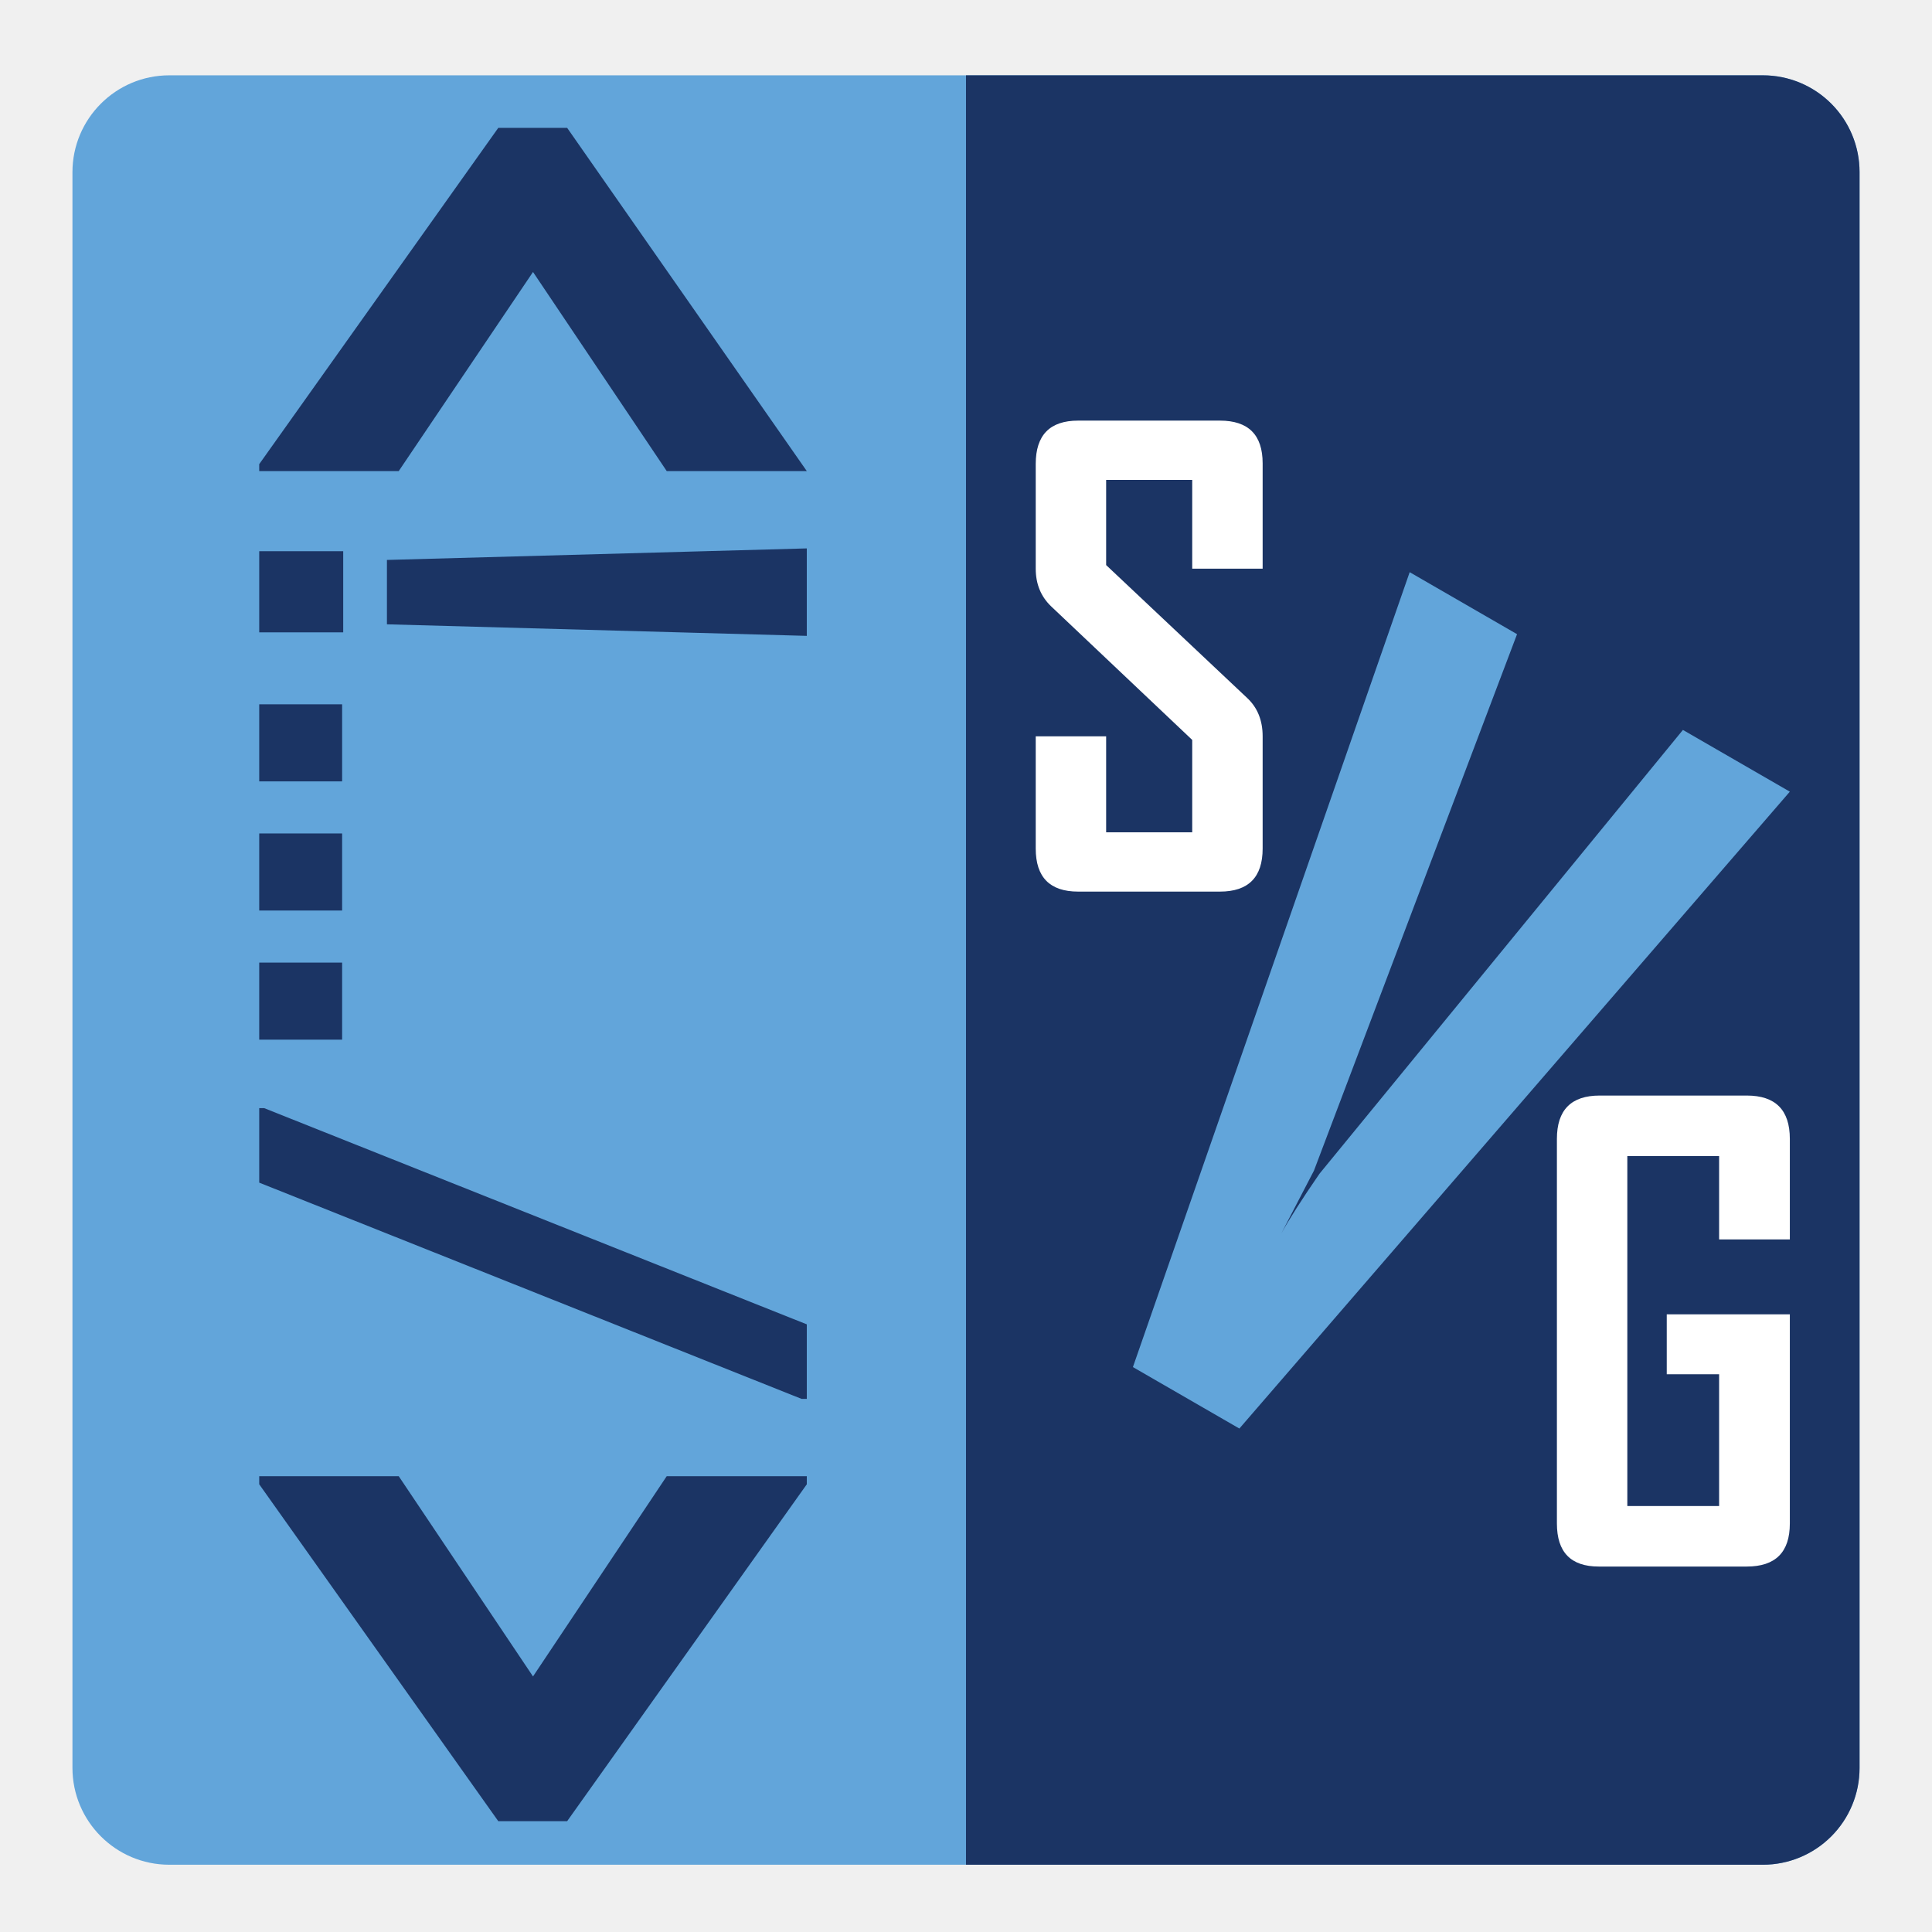
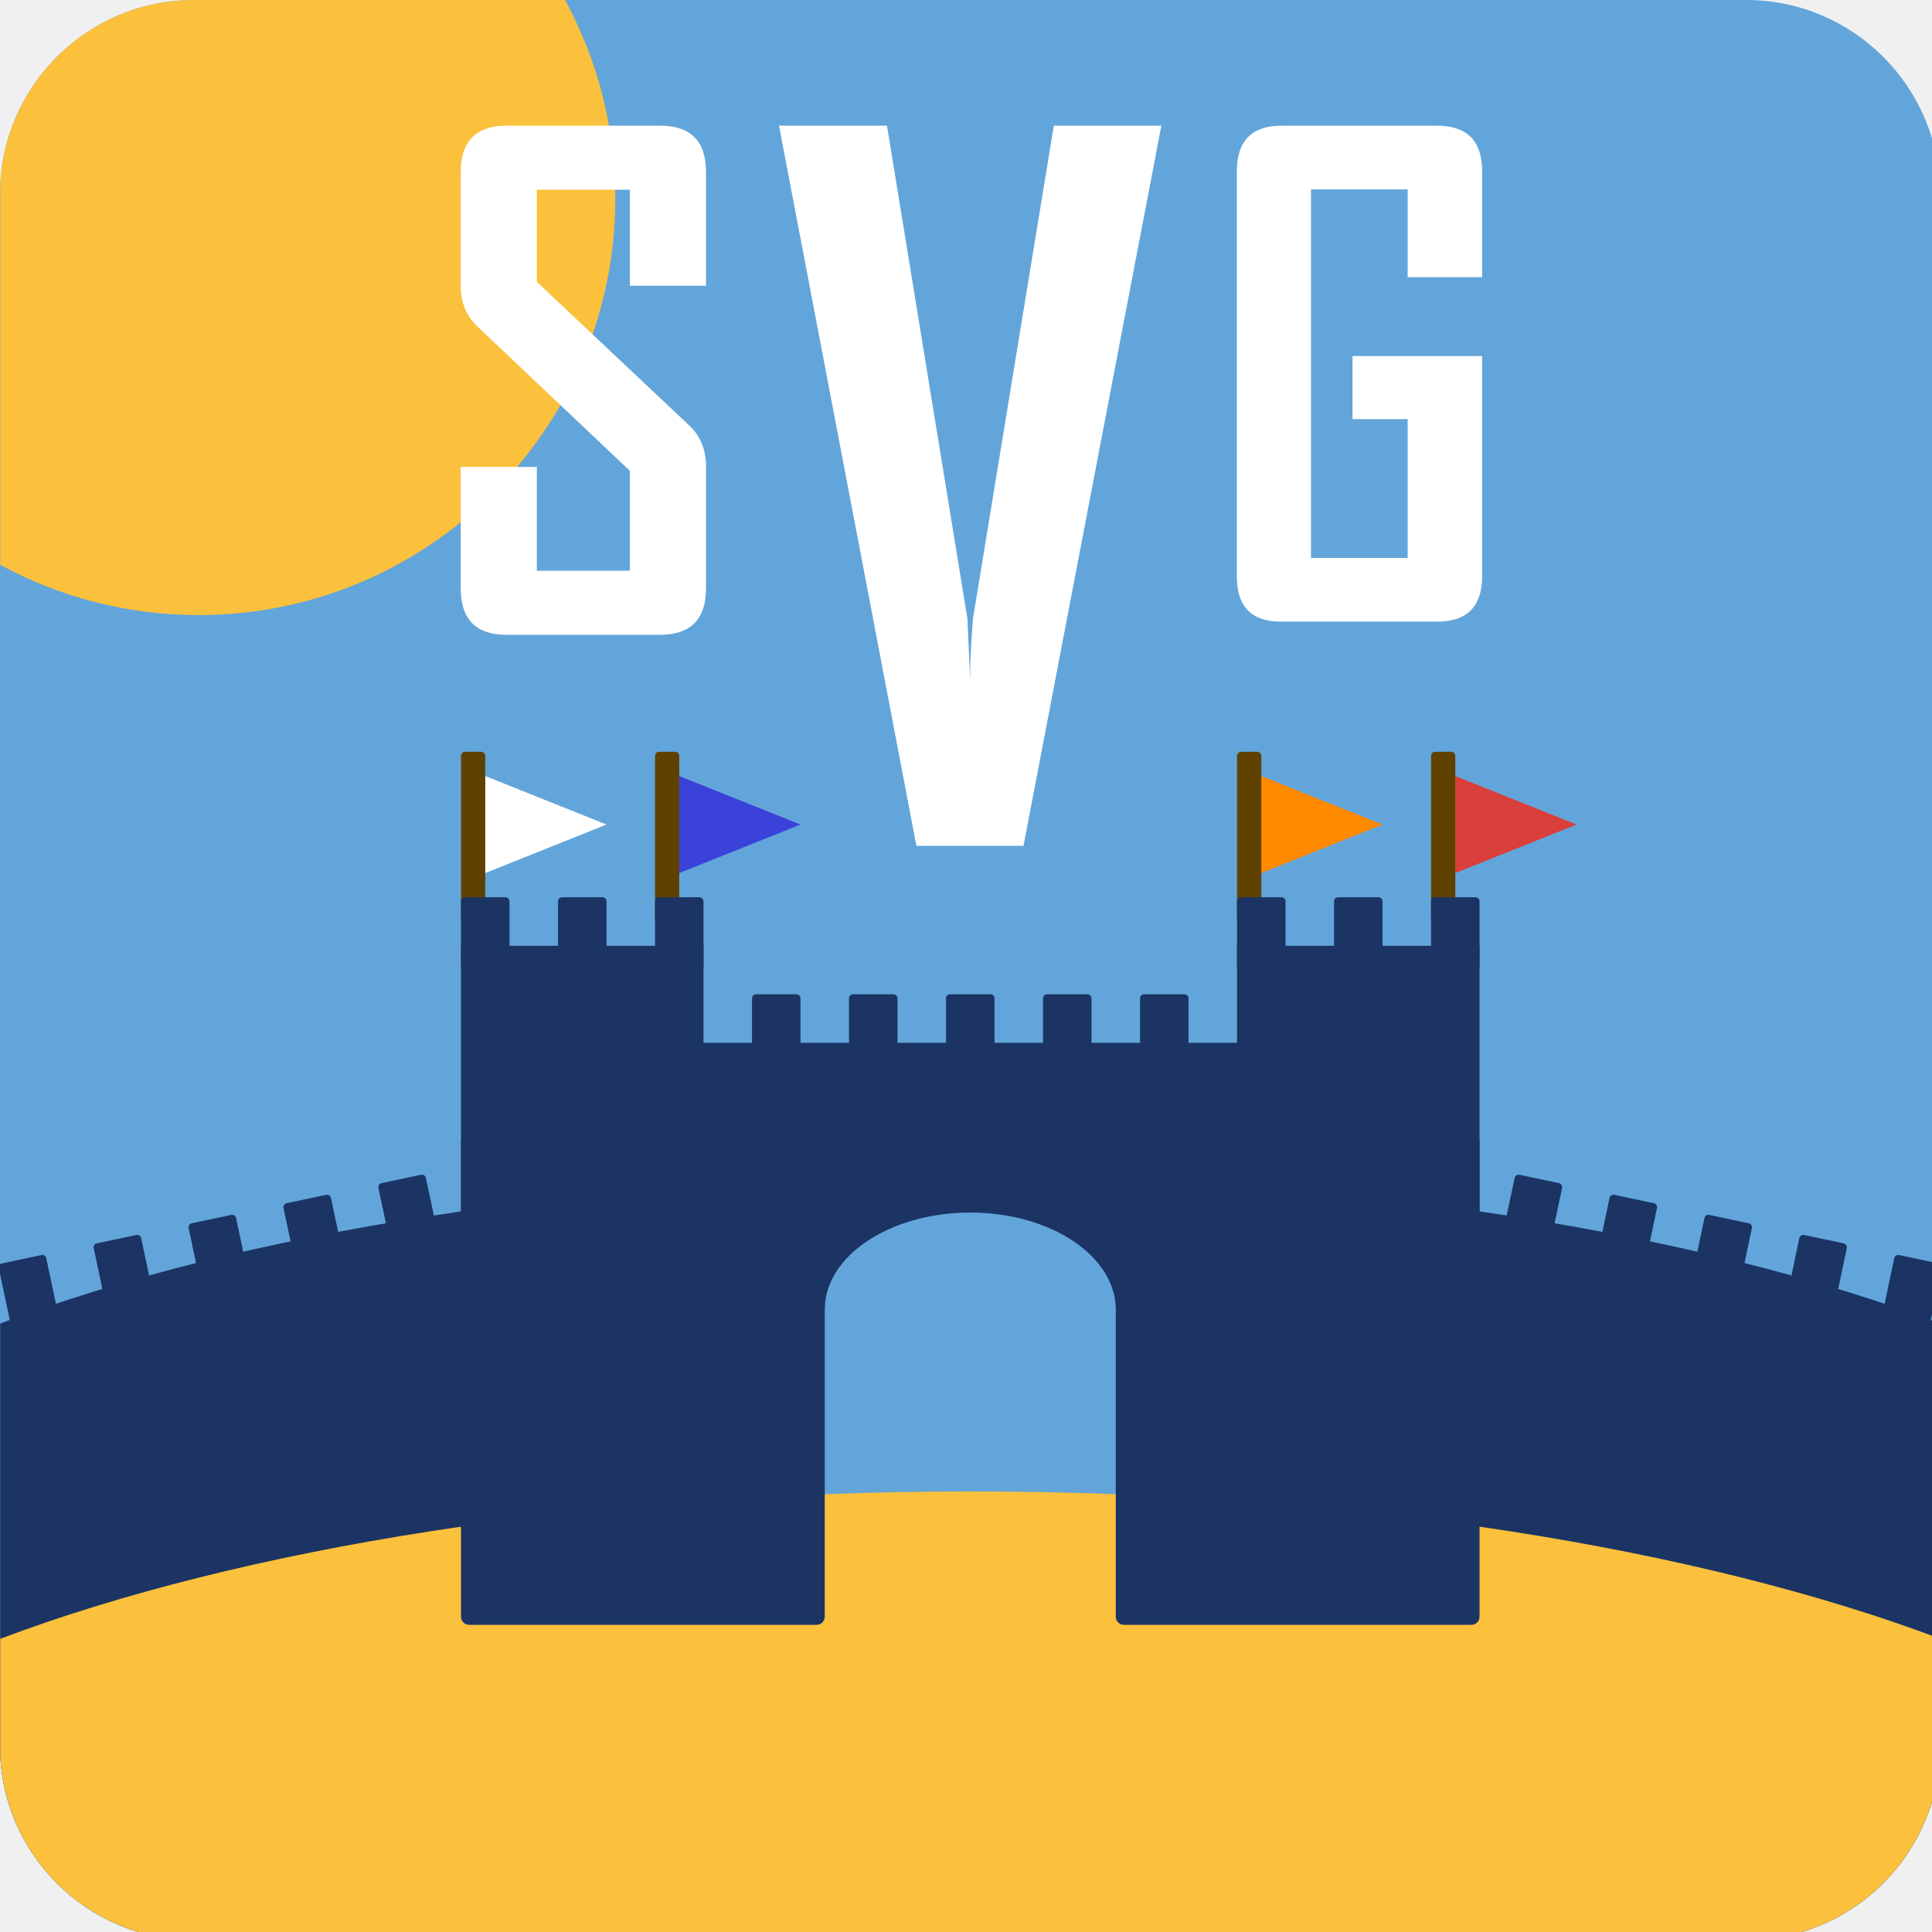
- <svg xmlns="http://www.w3.org/2000/svg" version="1.1" width="80" height="80">
-   <svg viewBox="0 0 80 80" version="1.1" xml:space="preserve" style="fill-rule:evenodd;clip-rule:evenodd;stroke-linejoin:round;stroke-miterlimit:2;">
-     <g id="SvgjsG1038" transform="matrix(0.96,0,0,0.96,-4.44977e-15,0)">
-       <rect x="0" y="0" width="83.333" height="83.333" style="fill:none;" />
-       <g id="SvgjsG1037" transform="matrix(4.34028,0,0,4.34028,-1.93133e-16,0)">
-         <g transform="matrix(0.233684,-3.08149e-33,0,0.233987,0.252632,0.280526)">
-           <path d="M73.879,2C76.155,2 78,3.843 78,6.116C78,19.342 78,60.658 78,73.884C78,76.157 76.155,78 73.879,78C60.649,78 19.351,78 6.121,78C3.845,78 2,76.157 2,73.884C2,60.658 2,19.342 2,6.116C2,3.843 3.845,2 6.121,2C19.351,2 60.649,2 73.879,2Z" style="fill:rgb(98,165,218);" />
+ <svg xmlns="http://www.w3.org/2000/svg" width="100%" height="100%" viewBox="0 0 239 239" version="1.1" xml:space="preserve" style="fill-rule:evenodd;clip-rule:evenodd;stroke-linejoin:round;stroke-miterlimit:2;">
+   <g id="logo" transform="matrix(2.88,0,0,2.88,-1.33493e-14,0)">
+     <path d="M83.333,8.333L83.333,75C83.333,79.599 79.599,83.333 75,83.333L8.333,83.333C3.734,83.333 0,79.599 0,75L0,8.333C0,3.734 3.734,0 8.333,0L75,0C79.599,0 83.333,3.734 83.333,8.333Z" style="fill:rgb(98,165,218);" />
+     <clipPath id="_clip1">
+       <path d="M83.333,8.333L83.333,75C83.333,79.599 79.599,83.333 75,83.333L8.333,83.333C3.734,83.333 0,79.599 0,75L0,8.333C0,3.734 3.734,0 8.333,0L75,0C79.599,0 83.333,3.734 83.333,8.333Z" />
+     </clipPath>
+     <g clip-path="url(#_clip1)">
+       <g transform="matrix(1,0,0,1,0.00965983,7.69755e-15)">
+         <path d="M0,82.732L0,56.851C10.294,52.964 25.154,50.521 41.667,50.521C58.179,50.521 73.039,52.964 83.333,56.851L83.333,82.732C82.792,82.937 82.238,83.137 81.672,83.333L1.661,83.333C1.095,83.137 0.541,82.937 0,82.732Z" style="fill:rgb(27,52,100);" />
+         <g transform="matrix(1.04167,0,0,1.04167,4.63518e-15,0)">
+           <rect x="27" y="46" width="26" height="20" style="fill:rgb(98,165,218);" />
        </g>
-         <g transform="matrix(0.116842,0,3.08149e-33,0.233987,9.36632,0.280526)">
-           <path d="M69.784,2C71.963,2 74.053,2.432 75.594,3.202C77.134,3.971 78,5.015 78,6.103C78,19.318 78,60.682 78,73.897C78,74.985 77.134,76.029 75.594,76.798C74.053,77.568 71.963,78 69.784,78C50.125,78 2,78 2,78L2,2L69.784,2Z" style="fill:rgb(27,52,100);" />
+         <path d="M83.333,70.393L83.333,83.333L0,83.333L0,70.393C10.294,66.505 25.154,64.063 41.667,64.063C58.179,64.063 73.039,66.505 83.333,70.393Z" style="fill:rgb(251,192,60);" />
+         <g transform="matrix(1.04167,0,0,0.771605,2.08333,30.4398)">
+           <path d="M32,50.55C32,50.799 31.851,51 31.667,51C29.671,51 19.329,51 17.333,51C17.149,51 17,50.799 17,50.55L17,24L59,24L59,50.55C59,50.799 58.851,51 58.667,51L44.333,51C44.149,51 44,50.799 44,50.55C44,47.807 44,33.45 44,33.45C44,30.47 41.311,28.05 38,28.05C34.689,28.05 32,30.47 32,33.45L32,50.55Z" style="fill:rgb(27,52,100);" />
        </g>
-         <g transform="matrix(8.36131e-17,1.3655,-1.3655,8.36131e-17,21.2966,-3.45976)">
-           <g transform="matrix(5.49335e-18,-0.0897133,0.0897133,5.49335e-18,6.53909,6.46573)">
+         <g transform="matrix(0.248016,0,0,0.578704,15.5754,26.7361)">
+           <rect x="17" y="24" width="42" height="27" style="fill:rgb(27,52,100);" />
+         </g>
+         <g>
+           <g>
+             <g transform="matrix(3.18918e-17,0.520833,-0.651042,3.98648e-17,41.6667,13.5417)">
+               <path d="M42,24L46,32L38,32L42,24Z" style="fill:white;" />
+             </g>
+             <g transform="matrix(1.04167,0,0,1.21528,-41.6667,-5.38194)">
+               <path d="M59.833,31C59.878,31 59.92,31.015 59.951,31.042C59.982,31.069 60,31.105 60,31.143L60,36.857C60,36.895 59.982,36.931 59.951,36.958C59.92,36.985 59.878,37 59.833,37L59.167,37C59.122,37 59.08,36.985 59.049,36.958C59.018,36.931 59,36.895 59,36.857L59,31.143C59,31.105 59.018,31.069 59.049,31.042C59.08,31.015 59.122,31 59.167,31L59.833,31Z" style="fill:rgb(96,66,0);" />
+             </g>
+           </g>
+           <g>
+             <g transform="matrix(3.18918e-17,0.520833,-0.651042,3.98648e-17,50,13.5417)">
+               <path d="M42,24L46,32L38,32L42,24Z" style="fill:rgb(59,66,217);" />
+             </g>
+             <g transform="matrix(1.04167,0,0,1.21528,-33.3333,-5.38194)">
+               <path d="M59.833,31C59.878,31 59.92,31.015 59.951,31.042C59.982,31.069 60,31.105 60,31.143L60,36.857C60,36.895 59.982,36.931 59.951,36.958C59.92,36.985 59.878,37 59.833,37L59.167,37C59.122,37 59.08,36.985 59.049,36.958C59.018,36.931 59,36.895 59,36.857L59,31.143C59,31.105 59.018,31.069 59.049,31.042C59.08,31.015 59.122,31 59.167,31L59.833,31Z" style="fill:rgb(96,66,0);" />
+             </g>
+           </g>
+           <g>
+             <g transform="matrix(3.18918e-17,0.520833,-0.651042,3.98648e-17,75,13.5417)">
+               <path d="M42,24L46,32L38,32L42,24Z" style="fill:rgb(255,138,0);" />
+             </g>
+             <g transform="matrix(1.04167,0,0,1.21528,-8.33333,-5.38194)">
+               <path d="M59.833,31C59.878,31 59.92,31.015 59.951,31.042C59.982,31.069 60,31.105 60,31.143L60,36.857C60,36.895 59.982,36.931 59.951,36.958C59.92,36.985 59.878,37 59.833,37L59.167,37C59.122,37 59.08,36.985 59.049,36.958C59.018,36.931 59,36.895 59,36.857L59,31.143C59,31.105 59.018,31.069 59.049,31.042C59.08,31.015 59.122,31 59.167,31L59.833,31Z" style="fill:rgb(96,66,0);" />
+             </g>
+           </g>
+           <g>
+             <g transform="matrix(3.18918e-17,0.520833,-0.651042,3.98648e-17,83.3333,13.5417)">
+               <path d="M42,24L46,32L38,32L42,24Z" style="fill:rgb(217,63,59);" />
+             </g>
+             <g transform="matrix(1.04167,0,0,1.21528,4.63518e-15,-5.38194)">
+               <path d="M59.833,31C59.878,31 59.92,31.015 59.951,31.042C59.982,31.069 60,31.105 60,31.143L60,36.857C60,36.895 59.982,36.931 59.951,36.958C59.92,36.985 59.878,37 59.833,37L59.167,37C59.122,37 59.08,36.985 59.049,36.958C59.018,36.931 59,36.895 59,36.857L59,31.143C59,31.105 59.018,31.069 59.049,31.042C59.08,31.015 59.122,31 59.167,31L59.833,31Z" style="fill:rgb(96,66,0);" />
+             </g>
+           </g>
+         </g>
+         <g transform="matrix(1,0,0,1,0,6.25)">
+           <g transform="matrix(0.0496032,0,0,0.115741,18.9484,29.5139)">
+             <path d="M55.5,24C57.433,24 59,24.672 59,25.5C59,30.226 59,44.774 59,49.5C59,50.328 57.433,51 55.5,51C47.59,51 28.41,51 20.5,51C18.567,51 17,50.328 17,49.5C17,44.774 17,30.226 17,25.5C17,24.672 18.567,24 20.5,24C28.41,24 47.59,24 55.5,24Z" style="fill:rgb(27,52,100);" />
+           </g>
+           <g transform="matrix(0.0496032,0,0,0.115741,23.1151,29.5139)">
+             <path d="M55.5,24C57.433,24 59,24.672 59,25.5C59,30.226 59,44.774 59,49.5C59,50.328 57.433,51 55.5,51C47.59,51 28.41,51 20.5,51C18.567,51 17,50.328 17,49.5C17,44.774 17,30.226 17,25.5C17,24.672 18.567,24 20.5,24C28.41,24 47.59,24 55.5,24Z" style="fill:rgb(27,52,100);" />
+           </g>
+           <g transform="matrix(0.0496032,0,0,0.115741,27.2817,29.5139)">
+             <path d="M55.5,24C57.433,24 59,24.672 59,25.5C59,30.226 59,44.774 59,49.5C59,50.328 57.433,51 55.5,51C47.59,51 28.41,51 20.5,51C18.567,51 17,50.328 17,49.5C17,44.774 17,30.226 17,25.5C17,24.672 18.567,24 20.5,24C28.41,24 47.59,24 55.5,24Z" style="fill:rgb(27,52,100);" />
+           </g>
+         </g>
+         <g transform="matrix(1,0,0,1,0,6.25)">
+           <g transform="matrix(0.0496032,0,0,0.115741,60.6151,29.5139)">
+             <path d="M55.5,24C57.433,24 59,24.672 59,25.5C59,30.226 59,44.774 59,49.5C59,50.328 57.433,51 55.5,51C47.59,51 28.41,51 20.5,51C18.567,51 17,50.328 17,49.5C17,44.774 17,30.226 17,25.5C17,24.672 18.567,24 20.5,24C28.41,24 47.59,24 55.5,24Z" style="fill:rgb(27,52,100);" />
+           </g>
+           <g transform="matrix(0.0496032,0,0,0.115741,52.2817,29.5139)">
+             <path d="M55.5,24C57.433,24 59,24.672 59,25.5C59,30.226 59,44.774 59,49.5C59,50.328 57.433,51 55.5,51C47.59,51 28.41,51 20.5,51C18.567,51 17,50.328 17,49.5C17,44.774 17,30.226 17,25.5C17,24.672 18.567,24 20.5,24C28.41,24 47.59,24 55.5,24Z" style="fill:rgb(27,52,100);" />
+           </g>
+           <g transform="matrix(0.0496032,0,0,0.115741,56.4484,29.5139)">
+             <path d="M55.5,24C57.433,24 59,24.672 59,25.5C59,30.226 59,44.774 59,49.5C59,50.328 57.433,51 55.5,51C47.59,51 28.41,51 20.5,51C18.567,51 17,50.328 17,49.5C17,44.774 17,30.226 17,25.5C17,24.672 18.567,24 20.5,24C28.41,24 47.59,24 55.5,24Z" style="fill:rgb(27,52,100);" />
+           </g>
+         </g>
+         <g transform="matrix(0.248016,0,0,0.578704,48.9087,26.7361)">
+           <rect x="17" y="24" width="42" height="27" style="fill:rgb(27,52,100);" />
+         </g>
+         <g transform="matrix(1,0,0,1,0,3.125)">
+           <g transform="matrix(0.0496032,0,0,0.115741,31.4484,36.8056)">
+             <path d="M55.5,24C57.433,24 59,24.672 59,25.5C59,30.226 59,44.774 59,49.5C59,50.328 57.433,51 55.5,51C47.59,51 28.41,51 20.5,51C18.567,51 17,50.328 17,49.5C17,44.774 17,30.226 17,25.5C17,24.672 18.567,24 20.5,24C28.41,24 47.59,24 55.5,24Z" style="fill:rgb(27,52,100);" />
+           </g>
+           <g transform="matrix(0.0496032,0,0,0.115741,35.6151,36.8056)">
+             <path d="M55.5,24C57.433,24 59,24.672 59,25.5C59,30.226 59,44.774 59,49.5C59,50.328 57.433,51 55.5,51C47.59,51 28.41,51 20.5,51C18.567,51 17,50.328 17,49.5C17,44.774 17,30.226 17,25.5C17,24.672 18.567,24 20.5,24C28.41,24 47.59,24 55.5,24Z" style="fill:rgb(27,52,100);" />
+           </g>
+           <g transform="matrix(0.0496032,0,0,0.115741,48.1151,36.8056)">
+             <path d="M55.5,24C57.433,24 59,24.672 59,25.5C59,30.226 59,44.774 59,49.5C59,50.328 57.433,51 55.5,51C47.59,51 28.41,51 20.5,51C18.567,51 17,50.328 17,49.5C17,44.774 17,30.226 17,25.5C17,24.672 18.567,24 20.5,24C28.41,24 47.59,24 55.5,24Z" style="fill:rgb(27,52,100);" />
+           </g>
+           <g transform="matrix(0.0496032,0,0,0.115741,39.7817,36.8056)">
+             <path d="M55.5,24C57.433,24 59,24.672 59,25.5C59,30.226 59,44.774 59,49.5C59,50.328 57.433,51 55.5,51C47.59,51 28.41,51 20.5,51C18.567,51 17,50.328 17,49.5C17,44.774 17,30.226 17,25.5C17,24.672 18.567,24 20.5,24C28.41,24 47.59,24 55.5,24Z" style="fill:rgb(27,52,100);" />
+           </g>
+           <g transform="matrix(0.0496032,0,0,0.115741,43.9484,36.8056)">
+             <path d="M55.5,24C57.433,24 59,24.672 59,25.5C59,30.226 59,44.774 59,49.5C59,50.328 57.433,51 55.5,51C47.59,51 28.41,51 20.5,51C18.567,51 17,50.328 17,49.5C17,44.774 17,30.226 17,25.5C17,24.672 18.567,24 20.5,24C28.41,24 47.59,24 55.5,24Z" style="fill:rgb(27,52,100);" />
+           </g>
+         </g>
+         <g transform="matrix(0.978351,-0.206951,0.206951,0.978351,-39.8809,22.2611)">
+           <g transform="matrix(0.0496032,0,0,0.115741,31.4484,36.8056)">
+             <path d="M55.5,24C57.433,24 59,24.672 59,25.5C59,30.226 59,44.774 59,49.5C59,50.328 57.433,51 55.5,51C47.59,51 28.41,51 20.5,51C18.567,51 17,50.328 17,49.5C17,44.774 17,30.226 17,25.5C17,24.672 18.567,24 20.5,24C28.41,24 47.59,24 55.5,24Z" style="fill:rgb(27,52,100);" />
+           </g>
+           <g transform="matrix(0.0496032,0,0,0.115741,35.6151,36.8056)">
+             <path d="M55.5,24C57.433,24 59,24.672 59,25.5C59,30.226 59,44.774 59,49.5C59,50.328 57.433,51 55.5,51C47.59,51 28.41,51 20.5,51C18.567,51 17,50.328 17,49.5C17,44.774 17,30.226 17,25.5C17,24.672 18.567,24 20.5,24C28.41,24 47.59,24 55.5,24Z" style="fill:rgb(27,52,100);" />
+           </g>
+           <g transform="matrix(0.0496032,0,0,0.115741,48.1151,36.8056)">
+             <path d="M55.5,24C57.433,24 59,24.672 59,25.5C59,30.226 59,44.774 59,49.5C59,50.328 57.433,51 55.5,51C47.59,51 28.41,51 20.5,51C18.567,51 17,50.328 17,49.5C17,44.774 17,30.226 17,25.5C17,24.672 18.567,24 20.5,24C28.41,24 47.59,24 55.5,24Z" style="fill:rgb(27,52,100);" />
+           </g>
+           <g transform="matrix(0.0496032,1.37676e-18,0,0.115741,39.7817,36.8056)">
+             <path d="M55.5,24C57.433,24 59,24.672 59,25.5C59,30.226 59,44.774 59,49.5C59,50.328 57.433,51 55.5,51C47.59,51 28.41,51 20.5,51C18.567,51 17,50.328 17,49.5C17,44.774 17,30.226 17,25.5C17,24.672 18.567,24 20.5,24C28.41,24 47.59,24 55.5,24Z" style="fill:rgb(27,52,100);" />
+           </g>
+           <g transform="matrix(0.0496032,0,0,0.115741,43.9484,36.8056)">
+             <path d="M55.5,24C57.433,24 59,24.672 59,25.5C59,30.226 59,44.774 59,49.5C59,50.328 57.433,51 55.5,51C47.59,51 28.41,51 20.5,51C18.567,51 17,50.328 17,49.5C17,44.774 17,30.226 17,25.5C17,24.672 18.567,24 20.5,24C28.41,24 47.59,24 55.5,24Z" style="fill:rgb(27,52,100);" />
+           </g>
+         </g>
+         <g transform="matrix(-0.978351,-0.206951,-0.206951,0.978351,123.214,22.2611)">
+           <g transform="matrix(0.0496032,0,0,0.115741,31.4484,36.8056)">
+             <path d="M55.5,24C57.433,24 59,24.672 59,25.5C59,30.226 59,44.774 59,49.5C59,50.328 57.433,51 55.5,51C47.59,51 28.41,51 20.5,51C18.567,51 17,50.328 17,49.5C17,44.774 17,30.226 17,25.5C17,24.672 18.567,24 20.5,24C28.41,24 47.59,24 55.5,24Z" style="fill:rgb(27,52,100);" />
+           </g>
+           <g transform="matrix(0.0496032,0,0,0.115741,35.6151,36.8056)">
+             <path d="M55.5,24C57.433,24 59,24.672 59,25.5C59,30.226 59,44.774 59,49.5C59,50.328 57.433,51 55.5,51C47.59,51 28.41,51 20.5,51C18.567,51 17,50.328 17,49.5C17,44.774 17,30.226 17,25.5C17,24.672 18.567,24 20.5,24C28.41,24 47.59,24 55.5,24Z" style="fill:rgb(27,52,100);" />
+           </g>
+           <g transform="matrix(0.0496032,0,0,0.115741,48.1151,36.8056)">
+             <path d="M55.5,24C57.433,24 59,24.672 59,25.5C59,30.226 59,44.774 59,49.5C59,50.328 57.433,51 55.5,51C47.59,51 28.41,51 20.5,51C18.567,51 17,50.328 17,49.5C17,44.774 17,30.226 17,25.5C17,24.672 18.567,24 20.5,24C28.41,24 47.59,24 55.5,24Z" style="fill:rgb(27,52,100);" />
+           </g>
+           <g transform="matrix(0.0496032,1.37676e-18,0,0.115741,39.7817,36.8056)">
+             <path d="M55.5,24C57.433,24 59,24.672 59,25.5C59,30.226 59,44.774 59,49.5C59,50.328 57.433,51 55.5,51C47.59,51 28.41,51 20.5,51C18.567,51 17,50.328 17,49.5C17,44.774 17,30.226 17,25.5C17,24.672 18.567,24 20.5,24C28.41,24 47.59,24 55.5,24Z" style="fill:rgb(27,52,100);" />
+           </g>
+           <g transform="matrix(0.0496032,0,0,0.115741,43.9484,36.8056)">
+             <path d="M55.5,24C57.433,24 59,24.672 59,25.5C59,30.226 59,44.774 59,49.5C59,50.328 57.433,51 55.5,51C47.59,51 28.41,51 20.5,51C18.567,51 17,50.328 17,49.5C17,44.774 17,30.226 17,25.5C17,24.672 18.567,24 20.5,24C28.41,24 47.59,24 55.5,24Z" style="fill:rgb(27,52,100);" />
+           </g>
+         </g>
+         <g transform="matrix(0.595238,0,0,0.192901,19.0476,40.162)">
+           <rect x="17" y="24" width="42" height="27" style="fill:rgb(27,52,100);" />
+         </g>
+         <path d="M0,24.262L0,-0L24.262,-0C25.638,2.535 26.42,5.438 26.42,8.522C26.42,18.4 18.4,26.42 8.522,26.42C5.438,26.42 2.535,25.638 0,24.262Z" style="fill:rgb(251,192,60);" />
+         <g transform="matrix(1.07221,0,0,1.07221,-3.01238,-22.5239)">
+           <g transform="matrix(0.533847,-5.46476e-17,1.63943e-16,0.533847,30.7337,31.6598)">
            <path d="M0.656,24.192C0.656,26.519 -0.5,27.683 -2.811,27.683L-14.31,27.683C-16.605,27.683 -17.752,26.519 -17.752,24.192L-17.752,15.085L-12.04,15.085L-12.04,22.873L-5.057,22.873L-5.057,15.378L-16.507,4.538C-17.337,3.741 -17.752,2.724 -17.752,1.487L-17.752,-7.01C-17.752,-9.353 -16.605,-10.525 -14.31,-10.525L-2.811,-10.525C-0.5,-10.525 0.656,-9.37 0.656,-7.058L0.656,1.487L-5.057,1.487L-5.057,-5.716L-12.04,-5.716L-12.04,1.194L-0.589,11.985C0.241,12.766 0.656,13.799 0.656,15.085L0.656,24.192Z" style="fill:white;fill-rule:nonzero;" />
          </g>
-           <g transform="matrix(5.49335e-18,-0.0897133,0.0897133,5.49335e-18,11.4512,6.72684)">
+           <g transform="matrix(0.520052,2.01999e-17,-2.01999e-16,0.520052,38.0797,31.5146)">
            <path d="M46.334,24.192C46.334,26.519 45.171,27.683 42.843,27.683L30.832,27.683C28.569,27.683 27.438,26.519 27.438,24.192L27.438,-7.01C27.438,-9.353 28.594,-10.525 30.905,-10.525L42.843,-10.525C45.171,-10.525 46.334,-9.353 46.334,-7.01L46.334,1.145L40.597,1.145L40.597,-5.618L33.151,-5.618L33.151,22.776L40.597,22.776L40.597,12.082L36.349,12.082L36.349,7.224L46.334,7.224L46.334,24.192Z" style="fill:white;fill-rule:nonzero;" />
          </g>
-           <g transform="matrix(0.0786414,-0.136211,0.136211,0.0786414,7.82461,6.69613)">
-             <path d="M24.215,-10.525L16.891,27.732L11.203,27.732L3.903,-10.525L9.64,-10.525L13.913,15.671C13.945,16.42 13.994,17.51 14.059,18.943C14.043,18.194 14.092,17.103 14.206,15.671L18.502,-10.525L24.215,-10.525Z" style="fill:rgb(98,165,218);fill-rule:nonzero;" />
-           </g>
-         </g>
-         <g transform="matrix(9.23727e-18,0.150856,-0.150856,9.23727e-18,6.24873,0.246317)">
-           <g transform="matrix(1,0,0,1,0,10.7922)">
-             <g transform="matrix(1.56185,0,0,1.56185,-7.74432,-4.71923)">
-               <path d="M23.783,11.699L23.49,11.699L9.306,1.616L9.306,-1.289L23.783,-11.397L23.783,-5.489L15.385,0.151L23.783,5.815L23.783,11.699Z" style="fill:rgb(27,52,100);fill-rule:nonzero;" />
-             </g>
-             <g transform="matrix(0.944096,0,0,0.944096,7.89135,-2.17122)">
-               <path d="M34.281,-21.553L33.475,7.744L28.983,7.744L28.178,-21.553L34.281,-21.553ZM34.037,16.655L28.373,16.655L28.373,10.795L34.037,10.795L34.037,16.655Z" style="fill:rgb(27,52,100);fill-rule:nonzero;" />
-             </g>
-           </g>
-           <g transform="matrix(1,0,0,1,61.1192,-41.0616)">
-             <g transform="matrix(0.944096,0,0,0.944096,-7.6424,2.47772)">
-               <path d="M39.237,28.813L24.149,66.655L18.949,66.655L18.949,66.313L34.037,28.447L39.237,28.447L39.237,28.813Z" style="fill:rgb(27,52,100);fill-rule:nonzero;" />
-             </g>
-             <g transform="matrix(1.56185,0,0,1.56185,-31.5553,-30.958)">
-               <path d="M56.84,51.616L42.631,61.699L42.289,61.699L42.289,55.815L50.736,50.151L42.289,44.511L42.289,38.603L42.631,38.603L56.84,48.711L56.84,51.616Z" style="fill:rgb(27,52,100);fill-rule:nonzero;" />
-             </g>
-           </g>
-           <g transform="matrix(0.924306,0,0,0.924306,17.0792,-30.4647)">
-             <rect x="29.953" y="53.39" width="5.493" height="5.908" style="fill:rgb(27,52,100);fill-rule:nonzero;" />
-             <rect x="39.157" y="53.39" width="5.493" height="5.908" style="fill:rgb(27,52,100);fill-rule:nonzero;" />
-             <rect x="48.361" y="53.39" width="5.493" height="5.908" style="fill:rgb(27,52,100);fill-rule:nonzero;" />
+           <g transform="matrix(0.75413,1.53444e-16,-2.03632e-17,0.75413,31.0643,33.9783)">
+             <path d="M24.215,-10.525L16.891,27.732L11.203,27.732L3.903,-10.525L9.64,-10.525L13.913,15.671C13.945,16.42 13.994,17.51 14.059,18.943C14.043,18.194 14.092,17.103 14.206,15.671L18.502,-10.525L24.215,-10.525Z" style="fill:white;fill-rule:nonzero;" />
          </g>
        </g>
      </g>
    </g>
-   </svg>
-   <style>@media (prefers-color-scheme: light) { :root { filter: none; } }
- @media (prefers-color-scheme: dark) { :root { filter: none; } }
- </style>
+   </g>
</svg>
